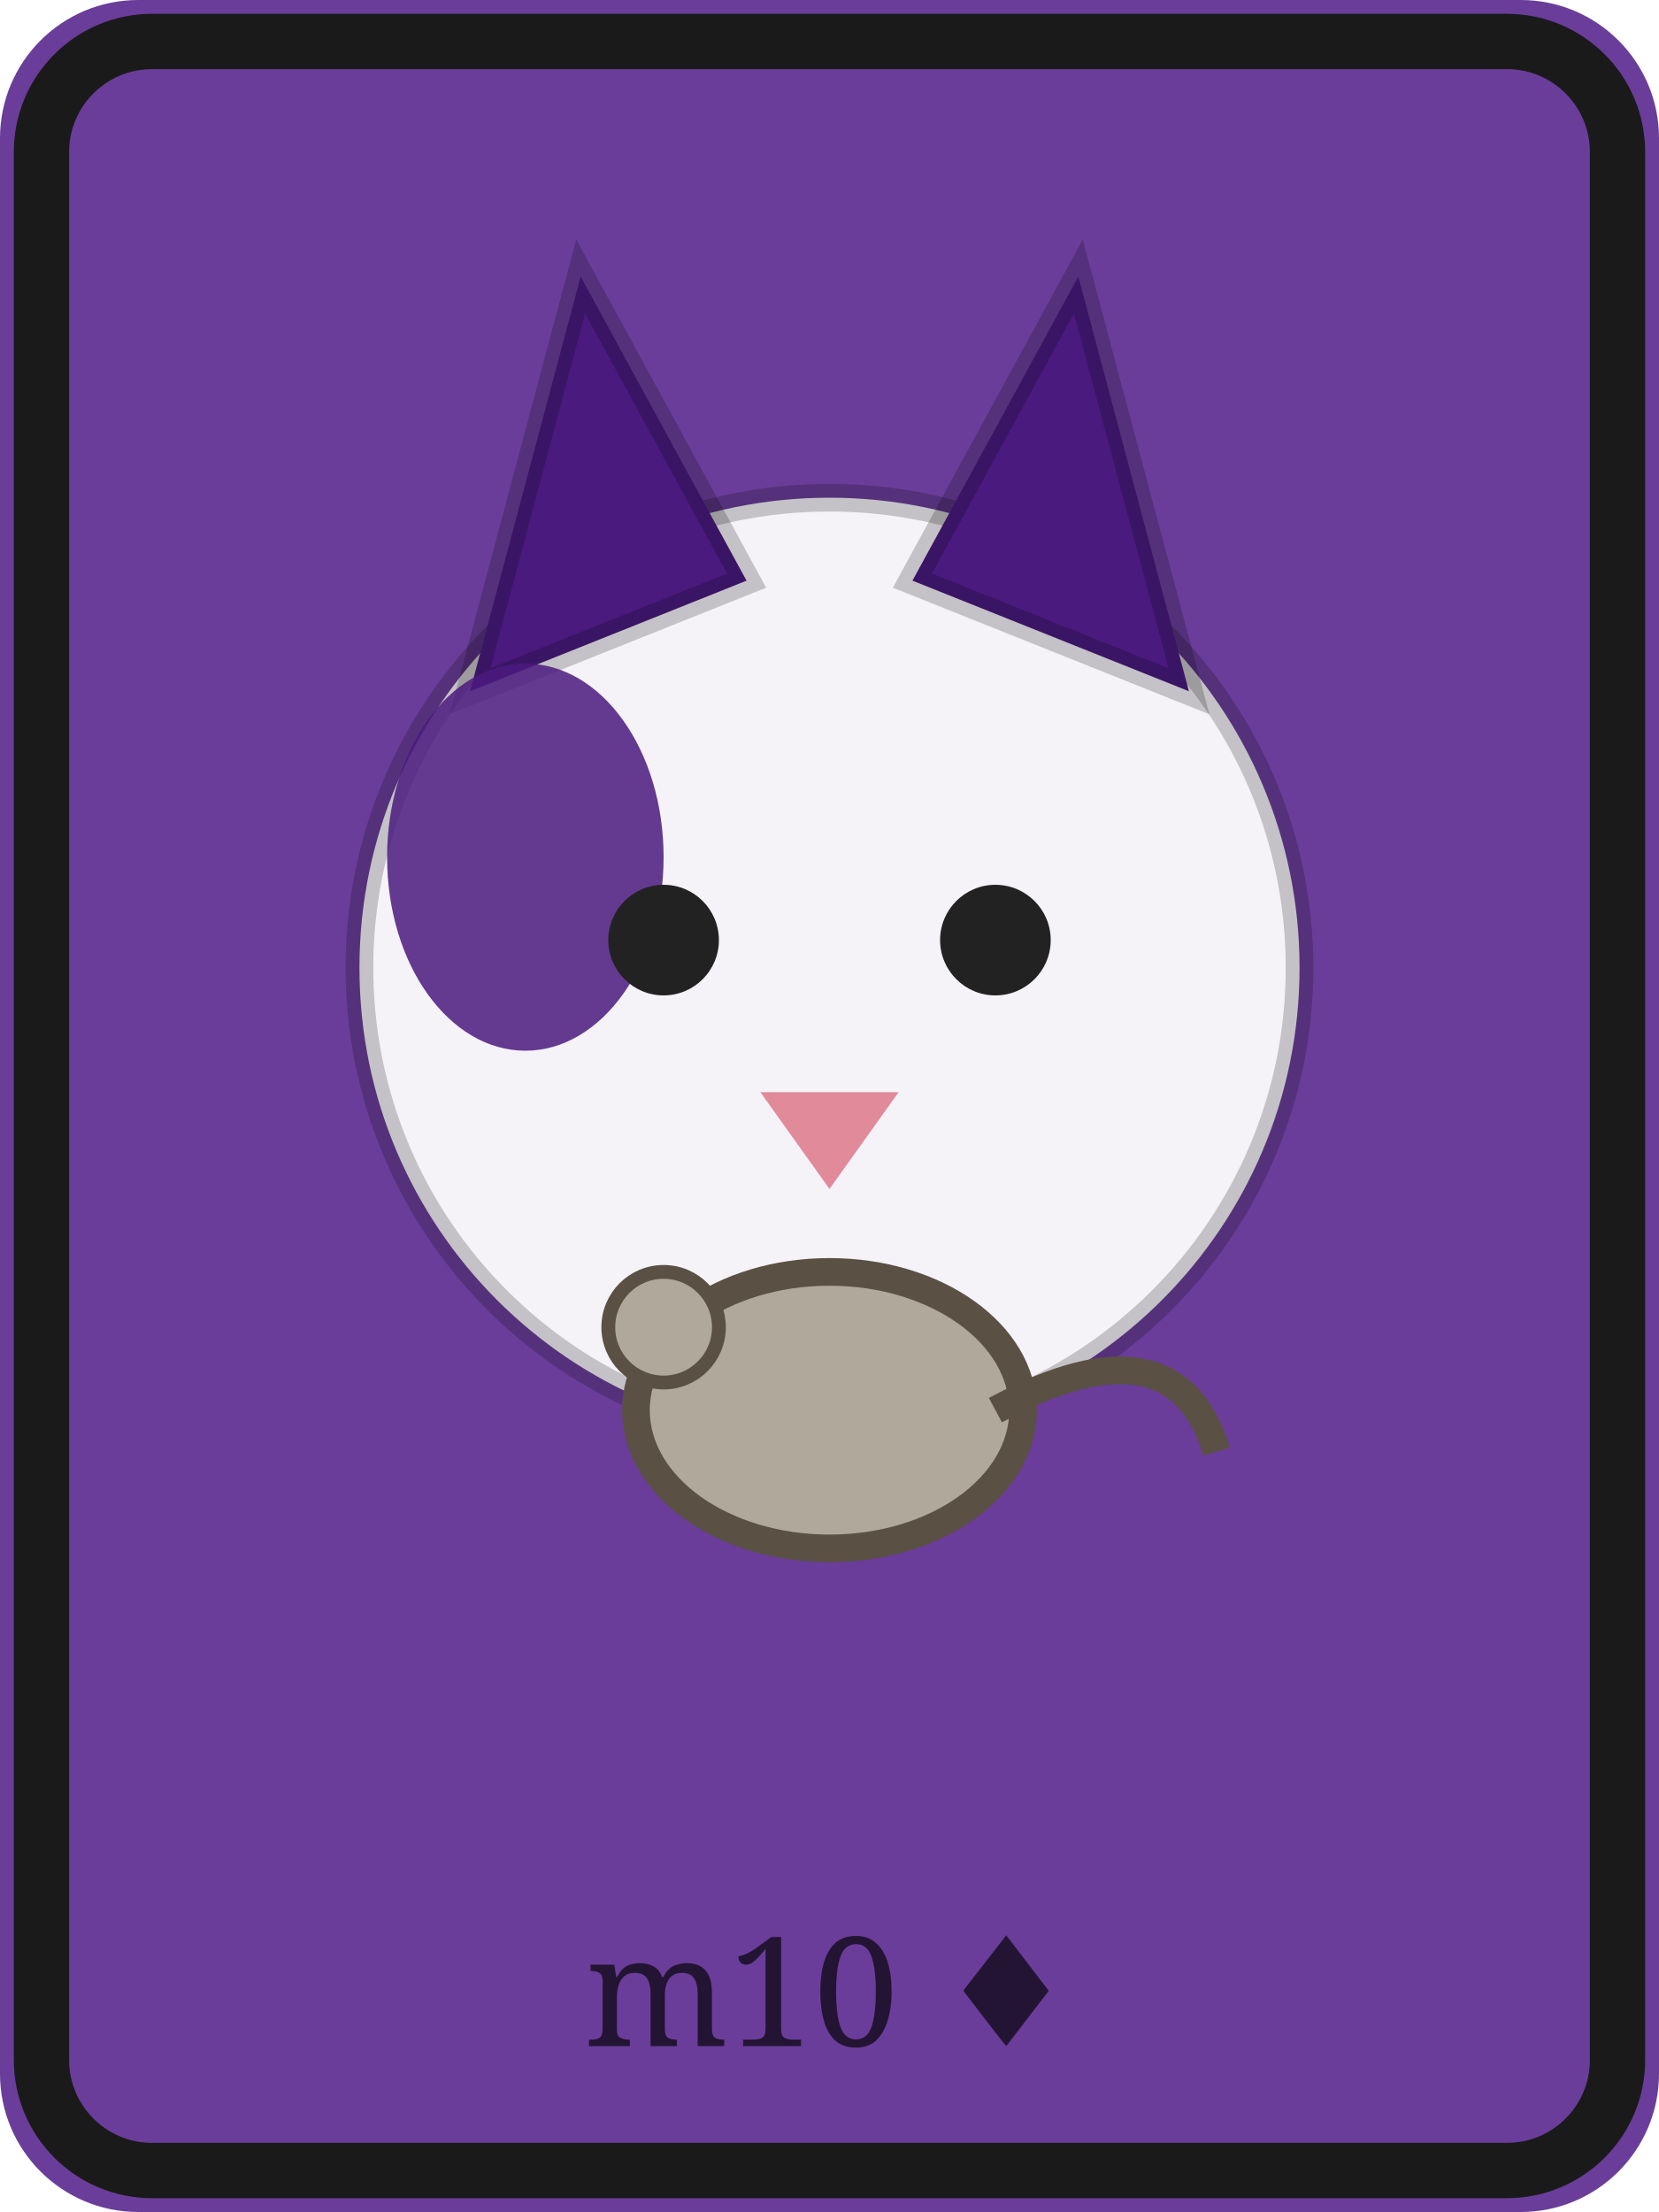
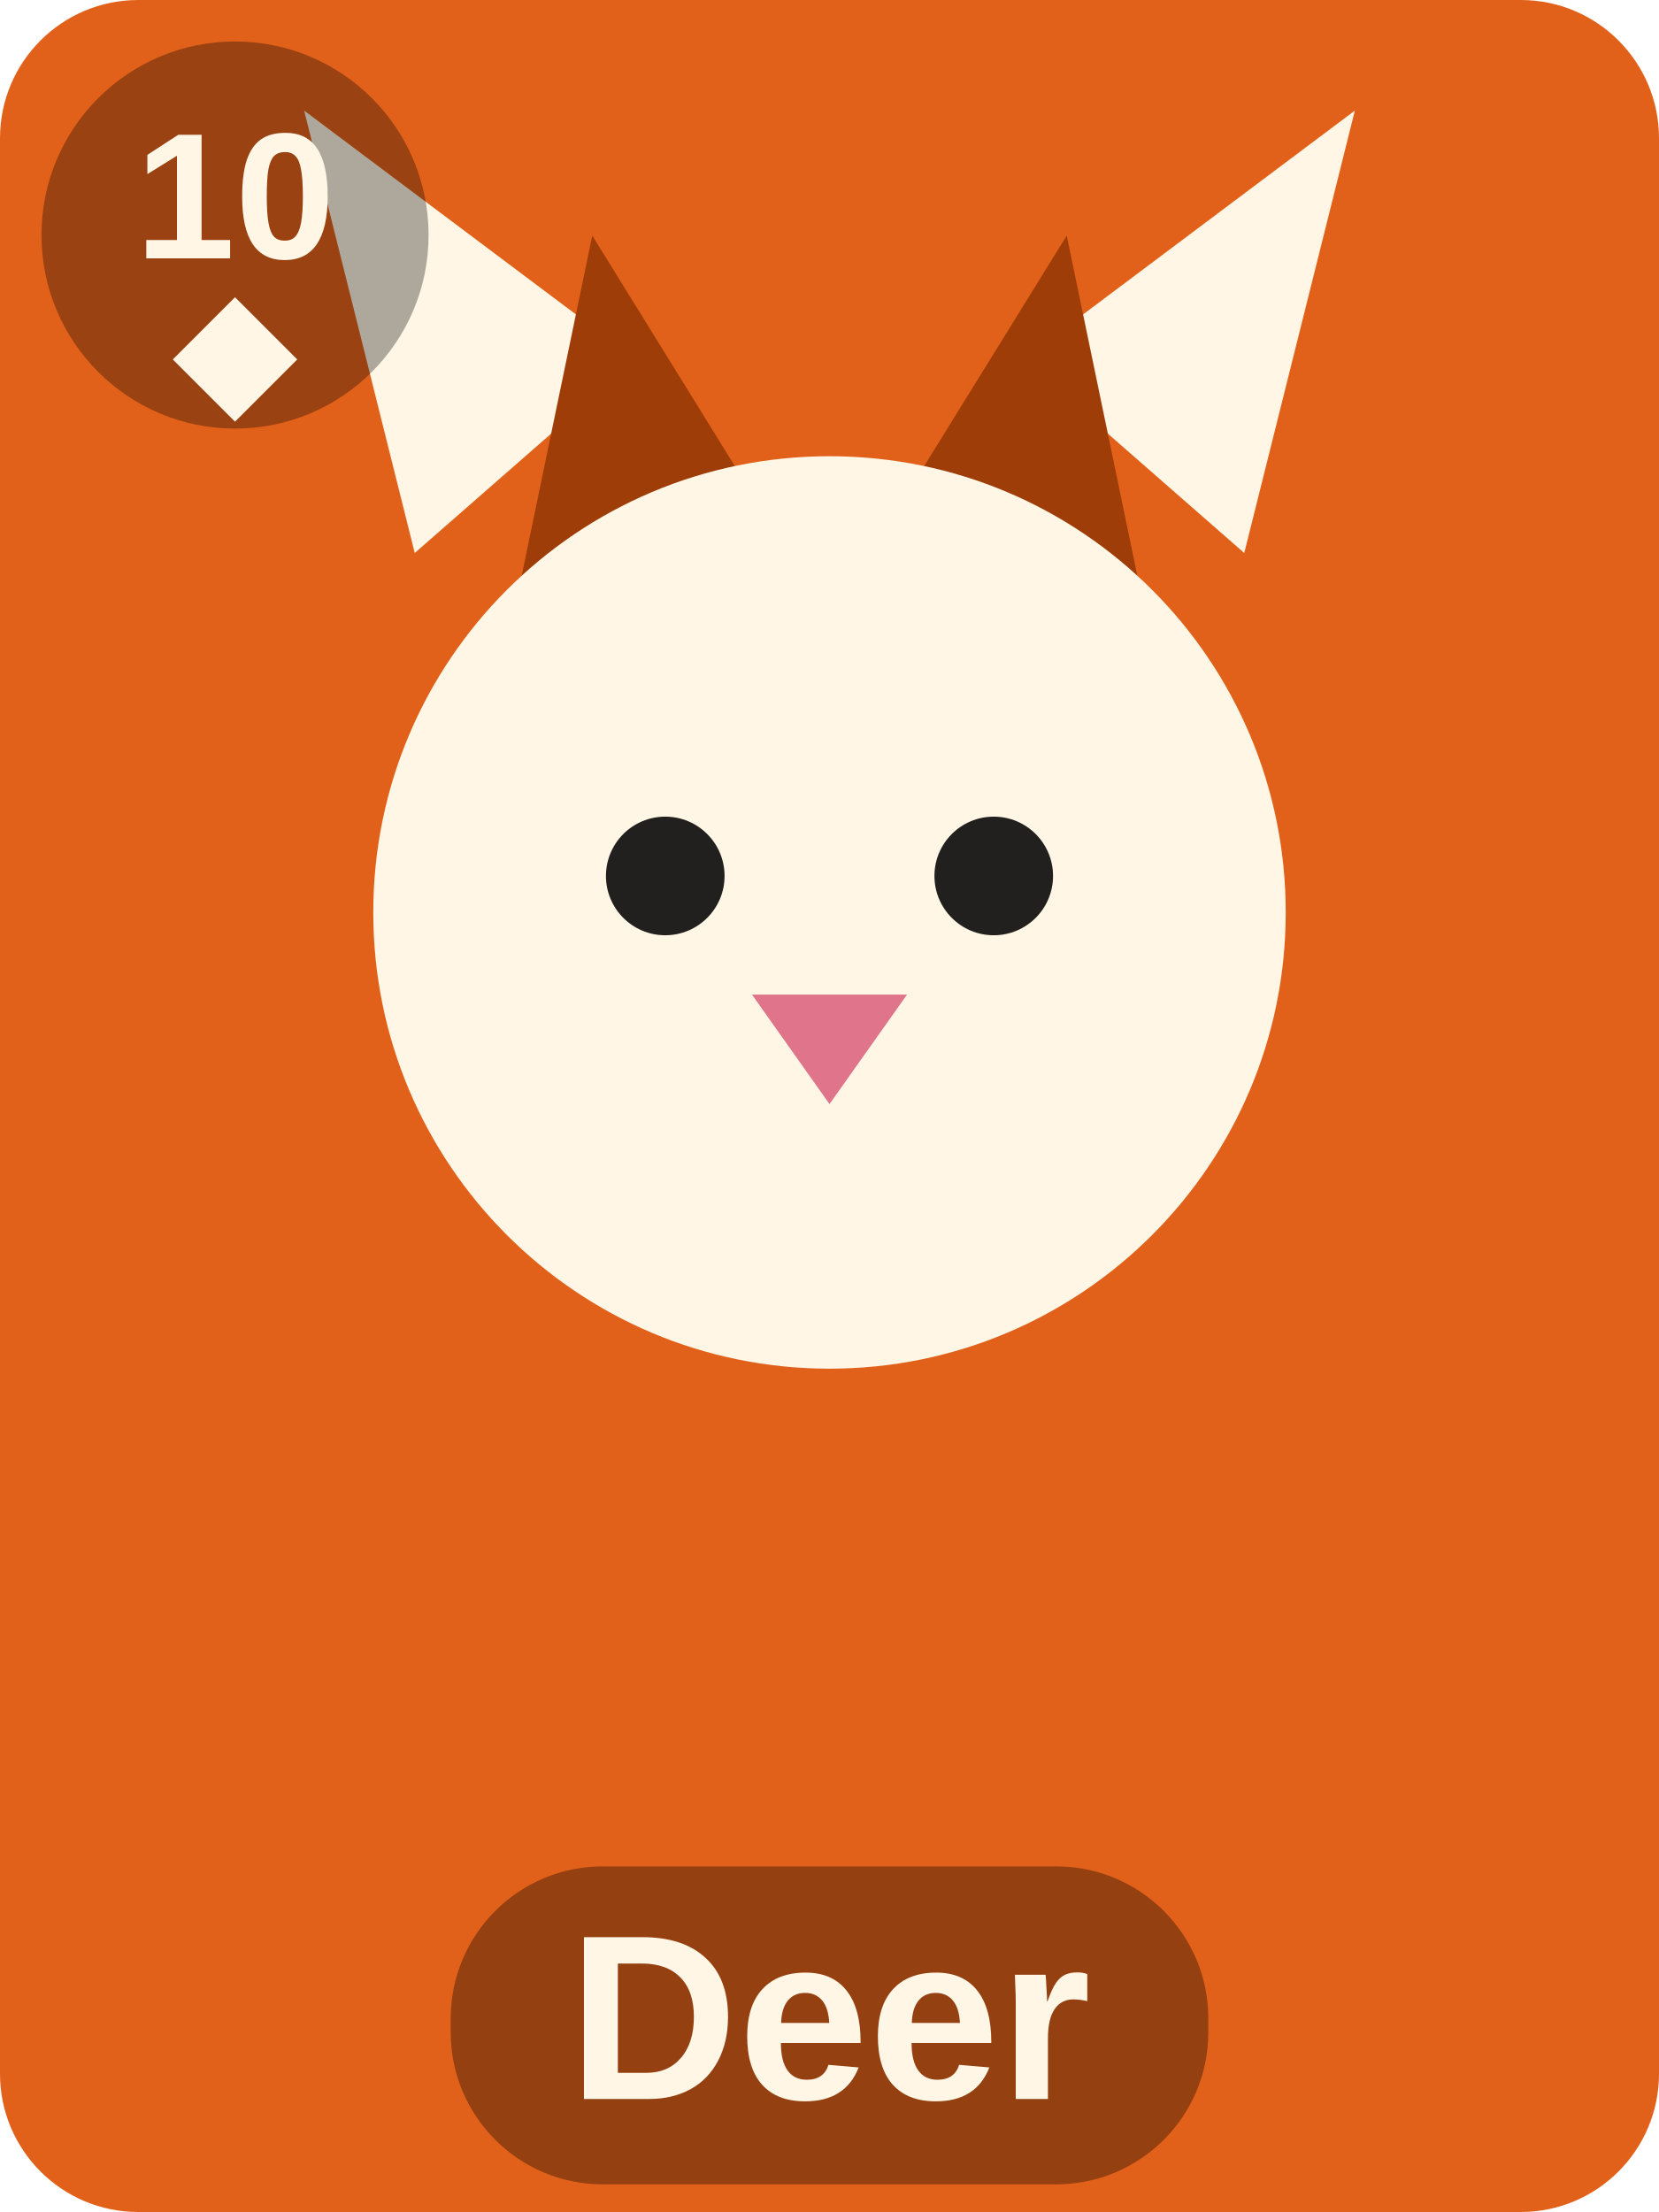
<svg xmlns="http://www.w3.org/2000/svg" viewBox="0 0 120 160">
-   <rect width="120" height="160" rx="10" fill="#6A3D9A" />
-   <rect x="3" y="3" width="114" height="154" rx="8" fill="none" stroke="#1a1a1a" stroke-width="4" />
-   <circle cx="60" cy="70" r="34" fill="#ffffffee" stroke="#00000033" stroke-width="2" />
-   <polygon points="34,50 42,20 54,42" fill="#4a1a7e" stroke="#00000033" stroke-width="2" />
-   <polygon points="86,50 78,20 66,42" fill="#4a1a7e" stroke="#00000033" stroke-width="2" />
-   <ellipse cx="38" cy="62" rx="10" ry="14" fill="#4a1a7e" opacity="0.85" />
-   <circle cx="48" cy="68" r="4" fill="#222" />
-   <circle cx="72" cy="68" r="4" fill="#222" />
-   <polygon points="60,86 55,79 65,79" fill="#e08a9a" />
-   <ellipse cx="60" cy="102" rx="14" ry="10" fill="#b0a89a" stroke="#5a5044" stroke-width="2" />
-   <circle cx="48" cy="96" r="4" fill="#b0a89a" stroke="#5a5044" stroke-width="1" />
-   <path d="M72,102 Q85,95 88,105" stroke="#5a5044" stroke-width="2" fill="none" />
-   <text x="60" y="148" font-family="Georgia,serif" font-size="11" fill="#000000aa" text-anchor="middle">m10 ♦</text>
+   <rect width="120" height="160" rx="10" fill="#E2611A" />
+   <polygon points="30,40 22,8 46,26" fill="#FFF6E5" />
+   <polygon points="90,40 98,8 74,26" fill="#FFF6E5" />
+   <polygon points="36.24,48.84 42.84,17.041 58.02,41.58" fill="#9E3D07" />
+   <polygon points="83.76,48.84 77.16,17.041 61.98,41.58" fill="#9E3D07" />
+   <circle cx="60" cy="66" r="33" fill="#FFF6E5" />
+   <circle cx="48.12" cy="63.36" r="4.29" fill="#22201E" />
+   <circle cx="71.88" cy="63.36" r="4.29" fill="#22201E" />
+   <polygon points="60,79.86 54.39,71.94 65.61,71.94" fill="#E0748A" />
+   <rect x="32.6" y="135" width="54.8" height="23" rx="11" fill="black" fill-opacity="0.34" />
+   <text x="60" y="147" font-family="system-ui,Arial,sans-serif" font-size="17" font-weight="800" fill="#FFF6E5" text-anchor="middle" dominant-baseline="middle">Deer</text>
+   <circle cx="17" cy="17" r="14" fill="black" fill-opacity="0.32" />
+   <text x="17" y="15" font-family="system-ui,Arial,sans-serif" font-size="13" font-weight="800" fill="#FFF6E5" text-anchor="middle" dominant-baseline="middle">10</text>
+   <g transform="translate(17,26)">
+     <polygon points="0,-4.5 4.5,0 0,4.5 -4.5,0" fill="#FFF6E5" />
+   </g>
</svg>
